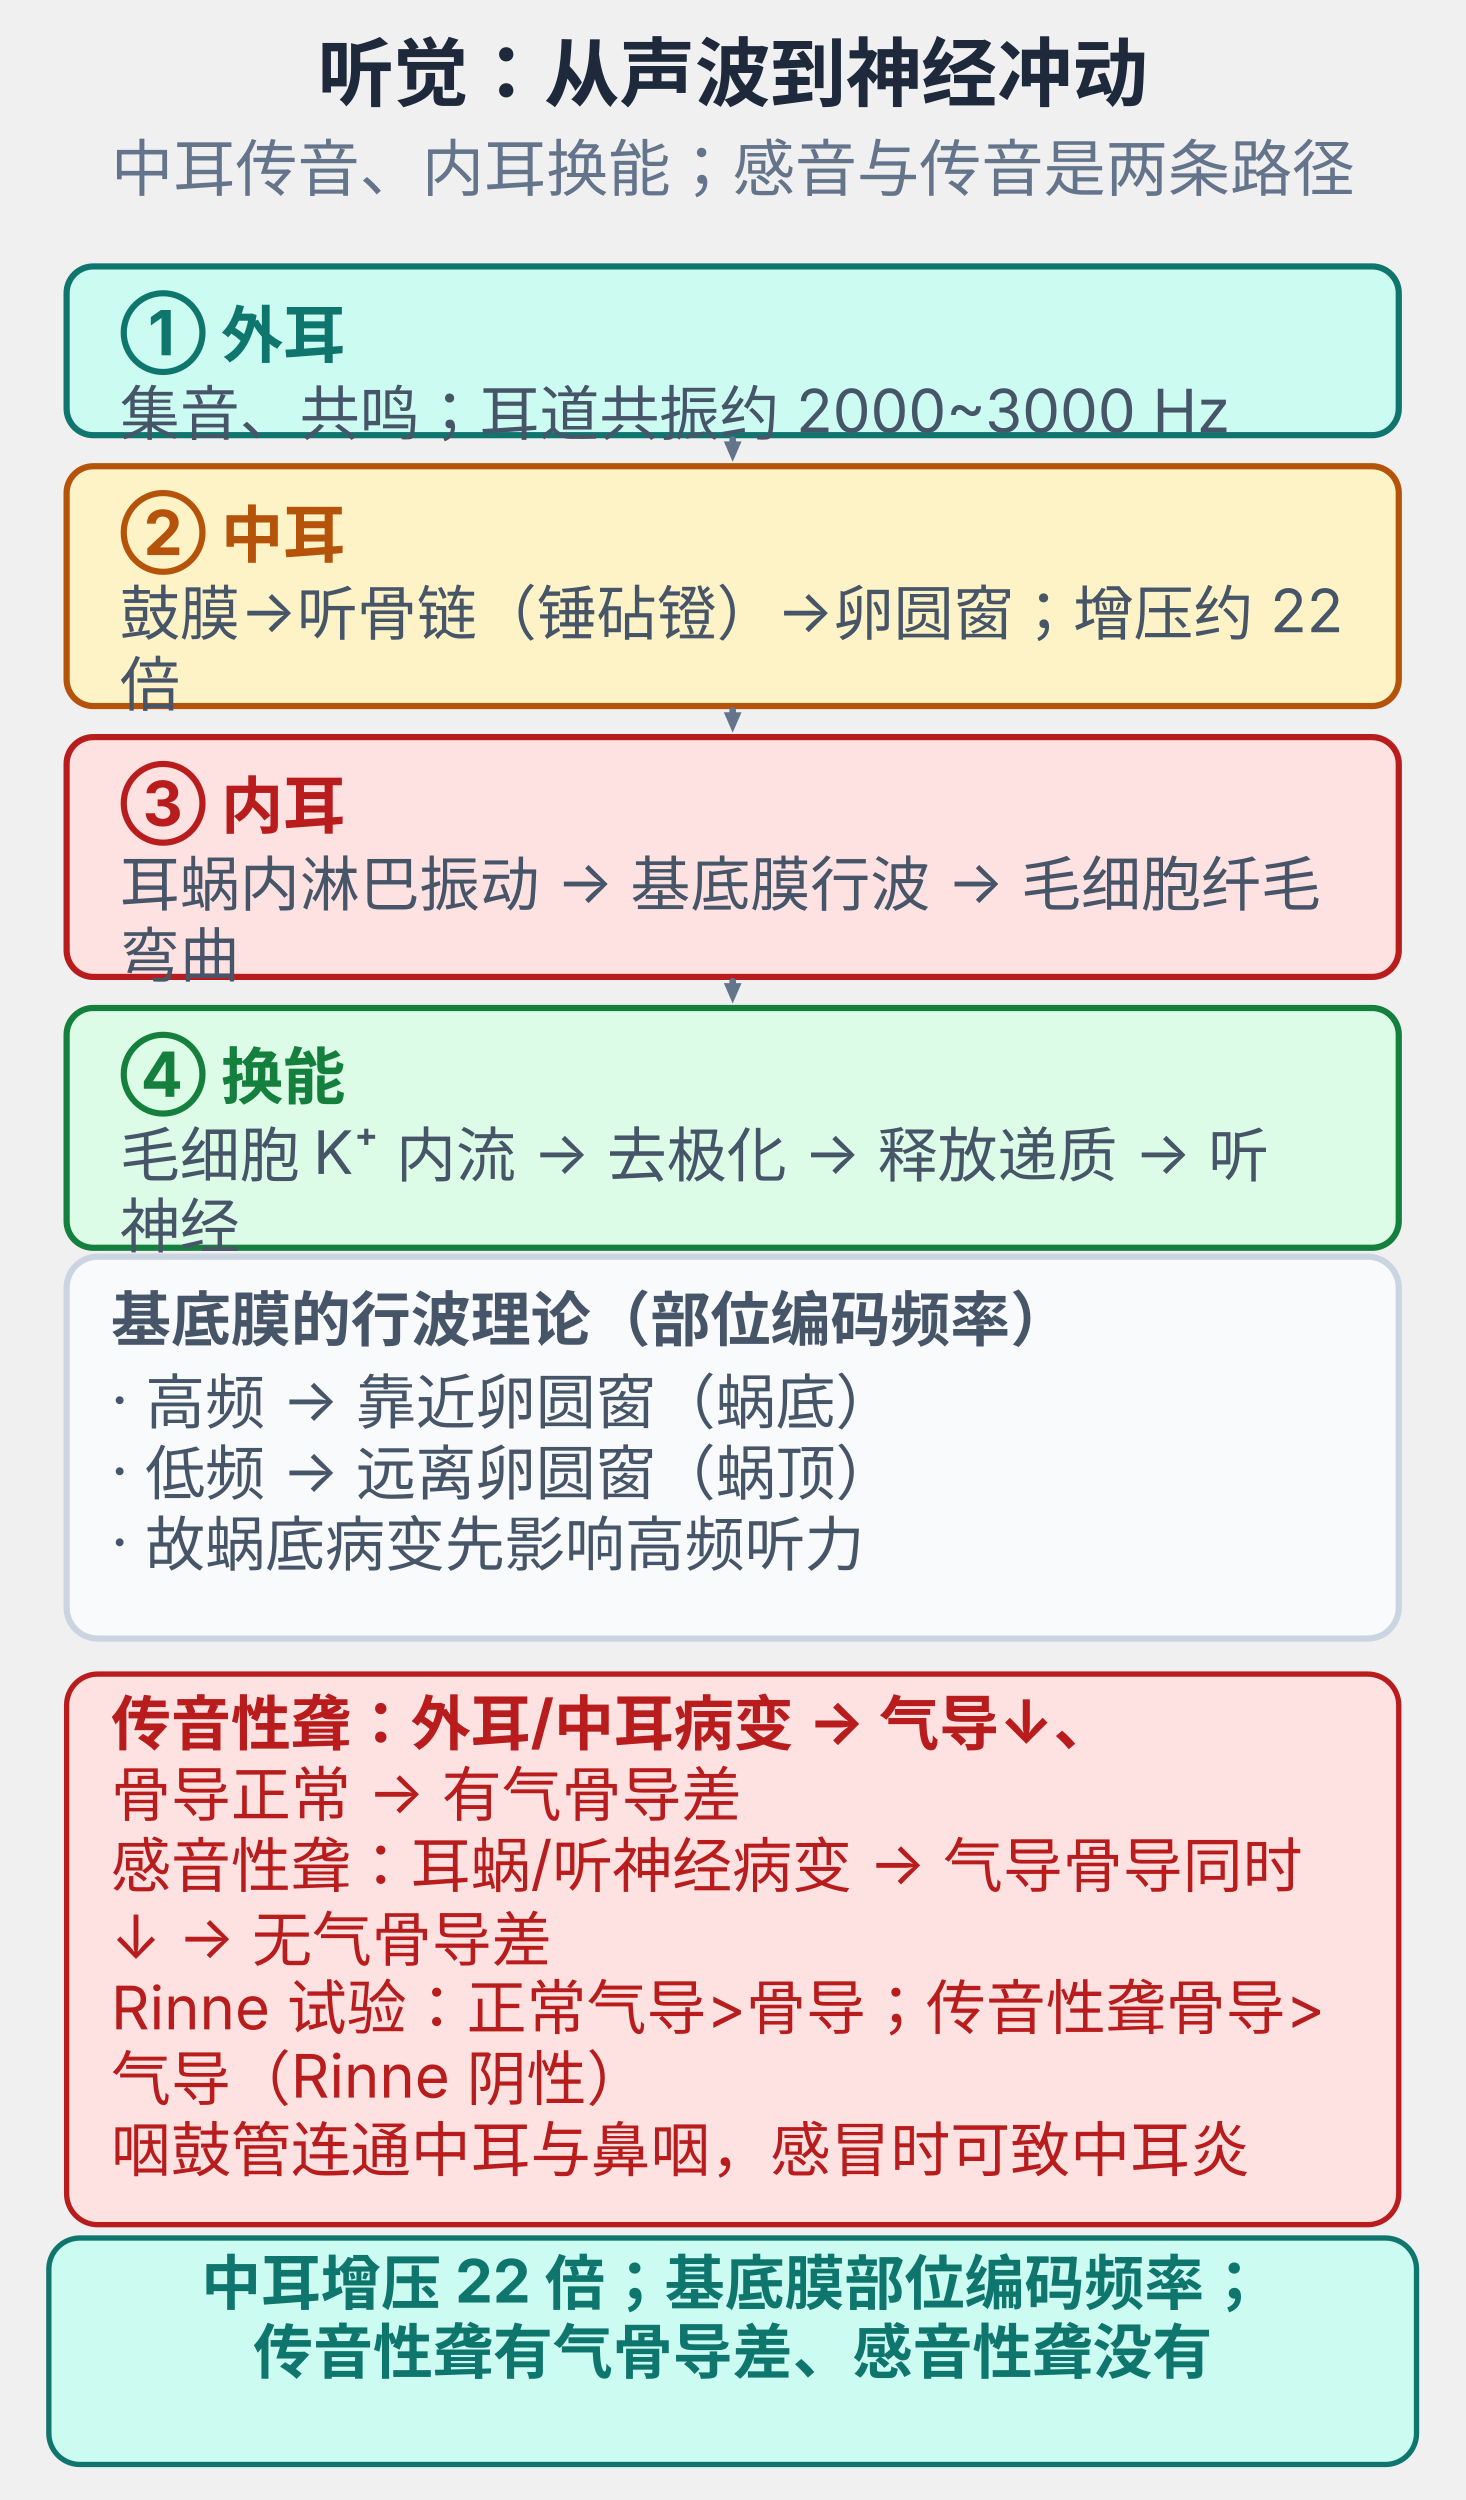
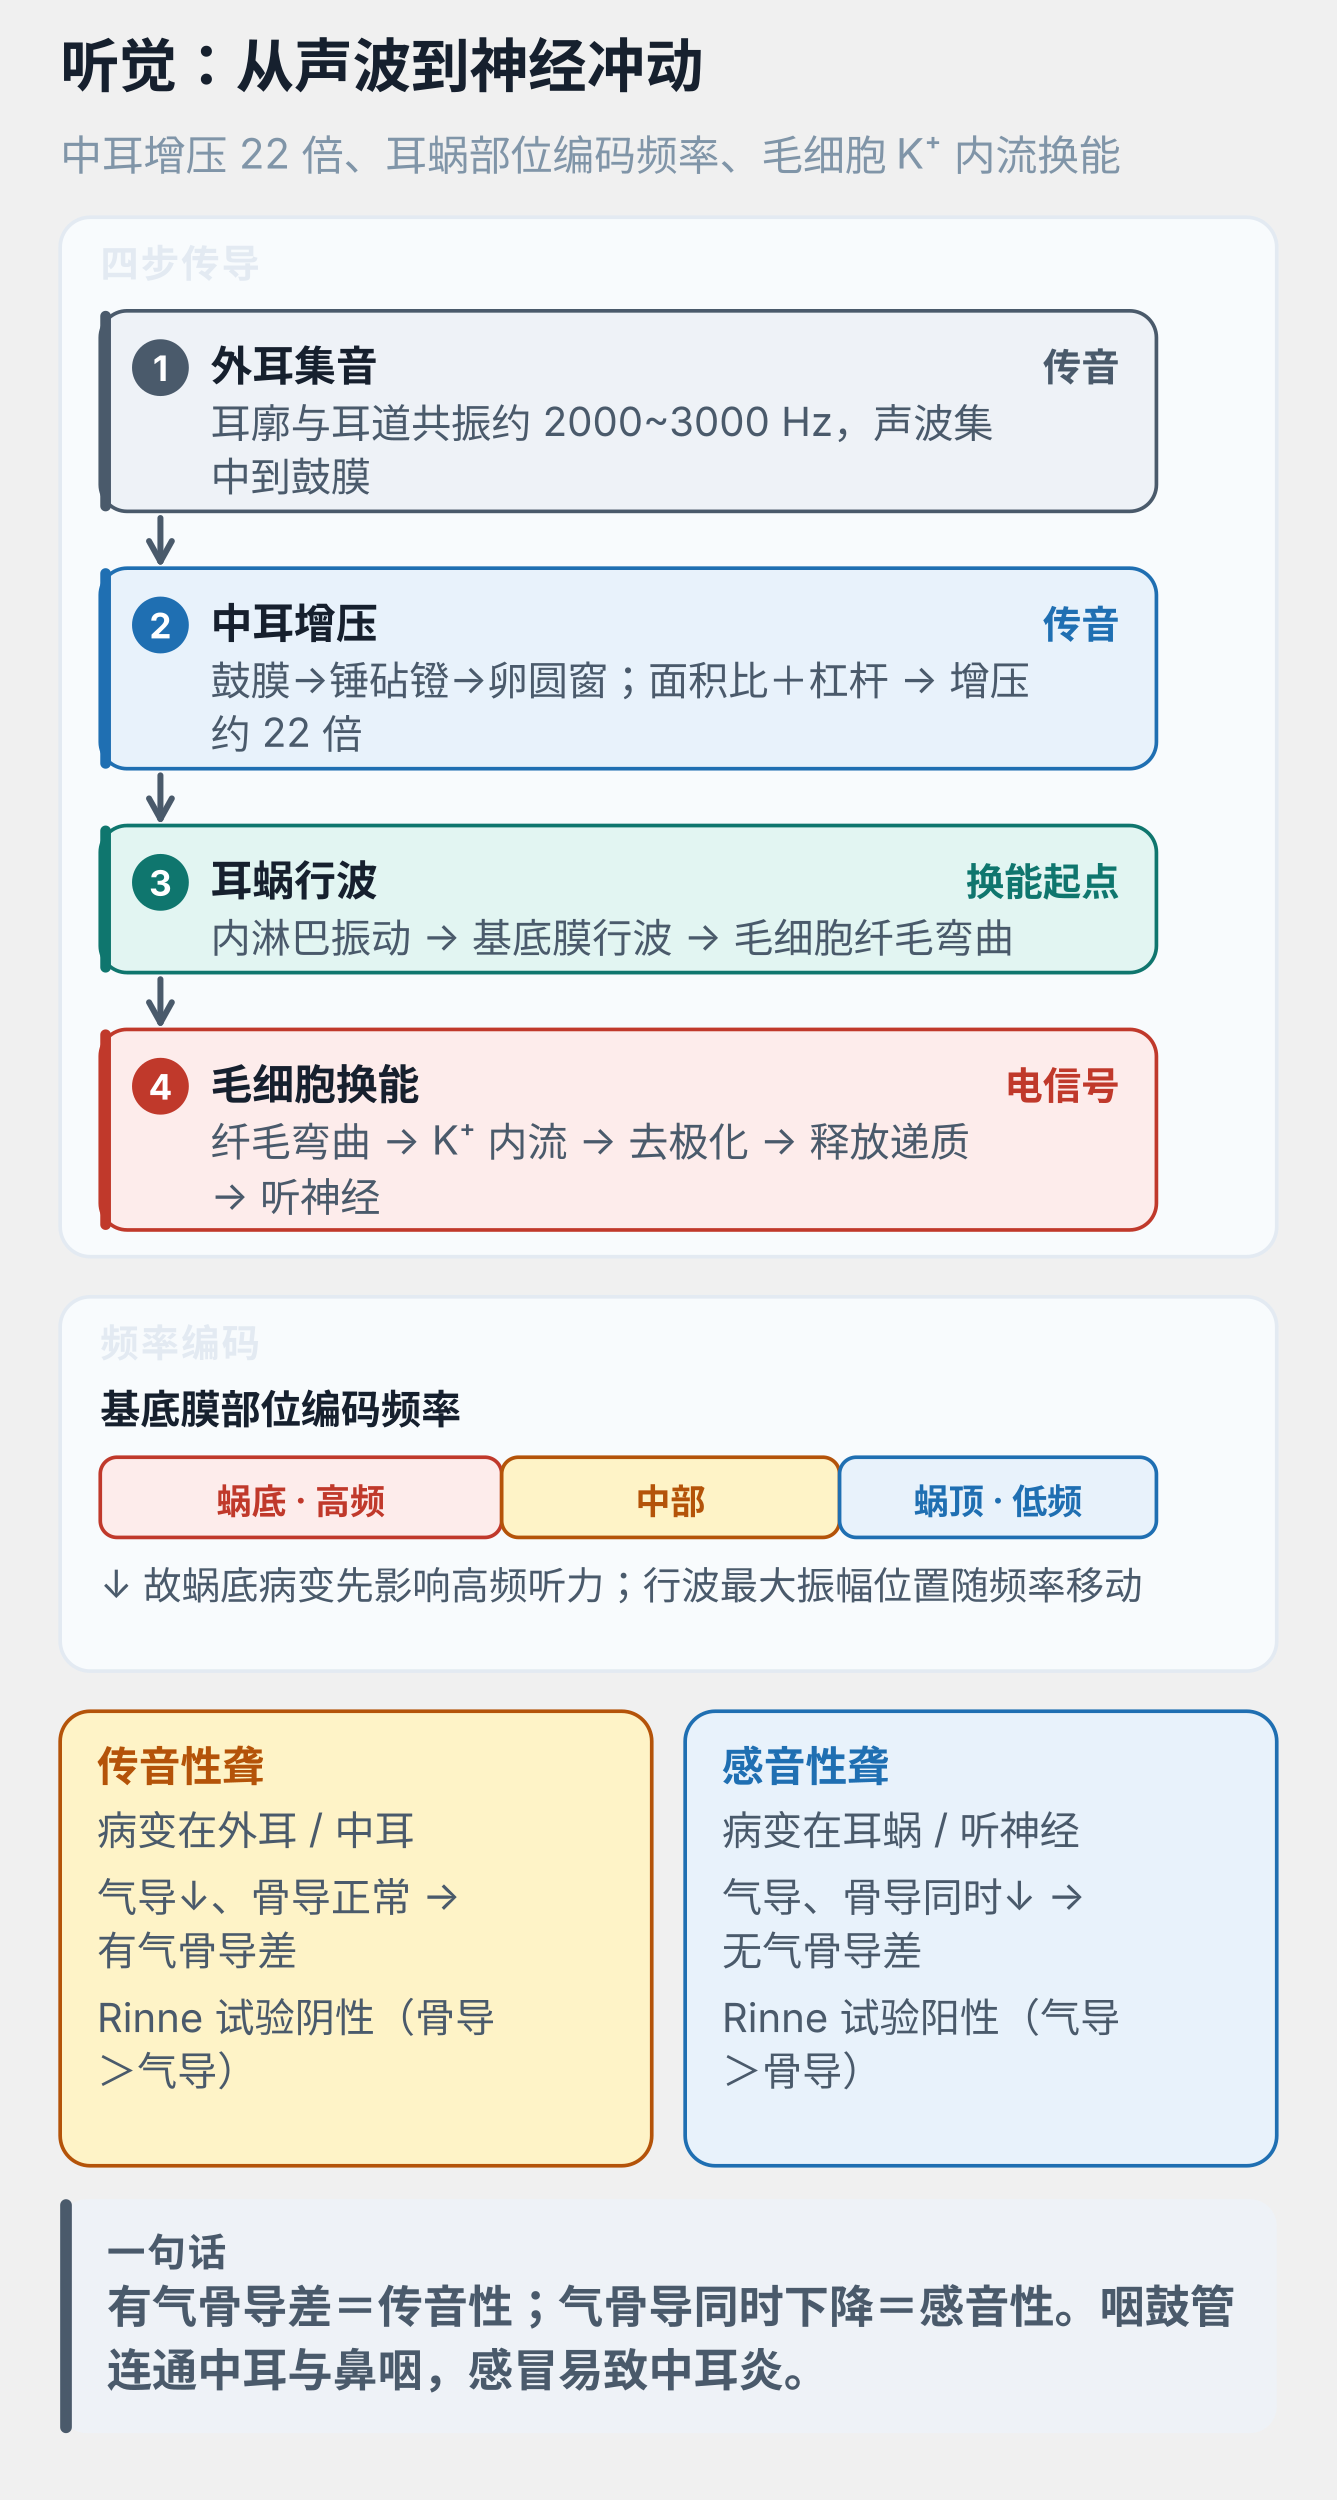
- <svg xmlns="http://www.w3.org/2000/svg" viewBox="0 0 330 563" width="100%" style="max-width:330px;display:block;margin:0 auto;background:#ffffff;border-radius:10px" role="img">
-   <text x="165.0" y="22.6" text-anchor="middle" font-size="17" font-weight="700" fill="#1e293b" font-family="-apple-system,'PingFang SC','Microsoft YaHei',sans-serif">听觉：从声波到神经冲动</text>
-   <text x="165.0" y="43.0" text-anchor="middle" font-size="14" font-weight="400" fill="#64748b" font-family="-apple-system,'PingFang SC','Microsoft YaHei',sans-serif">中耳传音、内耳换能；感音与传音是两条路径</text>
-   <rect x="15.0" y="60.0" width="300.0" height="38.0" rx="6" fill="#ccfbf1" stroke="#0f766e" stroke-width="1.4" />
-   <text x="27.0" y="80.0" text-anchor="start" font-size="14" font-weight="700" fill="#0f766e" font-family="-apple-system,'PingFang SC','Microsoft YaHei',sans-serif">① 外耳</text>
-   <text x="27.0" y="98.0" text-anchor="start" font-size="13.5" font-weight="400" fill="#475569" font-family="-apple-system,'PingFang SC','Microsoft YaHei',sans-serif">集音、共鸣；耳道共振约 2000~3000 Hz</text>
-   <line x1="165.0" y1="99.0" x2="165.0" y2="99.5" stroke="#64748b" stroke-width="1.5" stroke-linecap="round" />
-   <polygon points="165.0,104.0 163.0,99.4 167.0,99.4" fill="#64748b" />
-   <rect x="15.0" y="105.0" width="300.0" height="54.0" rx="6" fill="#fef3c7" stroke="#b45309" stroke-width="1.4" />
-   <text x="27.0" y="125.0" text-anchor="start" font-size="14" font-weight="700" fill="#b45309" font-family="-apple-system,'PingFang SC','Microsoft YaHei',sans-serif">② 中耳</text>
-   <text x="27.0" y="143.0" text-anchor="start" font-size="13.5" font-weight="400" fill="#475569" font-family="-apple-system,'PingFang SC','Microsoft YaHei',sans-serif">鼓膜→听骨链（锤砧镫）→卵圆窗；增压约 22 </text>
-   <text x="27.0" y="159.0" text-anchor="start" font-size="13.5" font-weight="400" fill="#475569" font-family="-apple-system,'PingFang SC','Microsoft YaHei',sans-serif">倍</text>
-   <line x1="165.0" y1="160.0" x2="165.0" y2="160.5" stroke="#64748b" stroke-width="1.5" stroke-linecap="round" />
-   <polygon points="165.0,165.0 163.0,160.4 167.0,160.4" fill="#64748b" />
-   <rect x="15.0" y="166.0" width="300.0" height="54.0" rx="6" fill="#fee2e2" stroke="#b91c1c" stroke-width="1.4" />
-   <text x="27.0" y="186.0" text-anchor="start" font-size="14" font-weight="700" fill="#b91c1c" font-family="-apple-system,'PingFang SC','Microsoft YaHei',sans-serif">③ 内耳</text>
-   <text x="27.0" y="204.0" text-anchor="start" font-size="13.5" font-weight="400" fill="#475569" font-family="-apple-system,'PingFang SC','Microsoft YaHei',sans-serif">耳蜗内淋巴振动 → 基底膜行波 → 毛细胞纤毛</text>
-   <text x="27.0" y="220.0" text-anchor="start" font-size="13.5" font-weight="400" fill="#475569" font-family="-apple-system,'PingFang SC','Microsoft YaHei',sans-serif">弯曲</text>
-   <line x1="165.0" y1="221.0" x2="165.0" y2="221.5" stroke="#64748b" stroke-width="1.5" stroke-linecap="round" />
-   <polygon points="165.0,226.0 163.0,221.4 167.0,221.4" fill="#64748b" />
-   <rect x="15.0" y="227.0" width="300.0" height="54.0" rx="6" fill="#dcfce7" stroke="#15803d" stroke-width="1.4" />
-   <text x="27.0" y="247.0" text-anchor="start" font-size="14" font-weight="700" fill="#15803d" font-family="-apple-system,'PingFang SC','Microsoft YaHei',sans-serif">④ 换能</text>
-   <text x="27.0" y="265.0" text-anchor="start" font-size="13.5" font-weight="400" fill="#475569" font-family="-apple-system,'PingFang SC','Microsoft YaHei',sans-serif">毛细胞 K⁺ 内流 → 去极化 → 释放递质 → 听</text>
-   <text x="27.0" y="281.0" text-anchor="start" font-size="13.5" font-weight="400" fill="#475569" font-family="-apple-system,'PingFang SC','Microsoft YaHei',sans-serif">神经</text>
-   <rect x="15.0" y="283.0" width="300.0" height="86.0" rx="7" fill="#f8fafc" stroke="#cbd5e1" stroke-width="1.4" />
-   <text x="25.0" y="302.0" text-anchor="start" font-size="13.5" font-weight="700" fill="#475569" font-family="-apple-system,'PingFang SC','Microsoft YaHei',sans-serif">基底膜的行波理论（部位编码频率）</text>
-   <text x="25.0" y="320.0" text-anchor="start" font-size="13.5" font-weight="400" fill="#475569" font-family="-apple-system,'PingFang SC','Microsoft YaHei',sans-serif">· 高频 → 靠近卵圆窗（蜗底）</text>
-   <text x="25.0" y="336.0" text-anchor="start" font-size="13.5" font-weight="400" fill="#475569" font-family="-apple-system,'PingFang SC','Microsoft YaHei',sans-serif">· 低频 → 远离卵圆窗（蜗顶）</text>
-   <text x="25.0" y="352.0" text-anchor="start" font-size="13.5" font-weight="400" fill="#475569" font-family="-apple-system,'PingFang SC','Microsoft YaHei',sans-serif">· 故蜗底病变先影响高频听力</text>
-   <rect x="15.0" y="377.0" width="300.0" height="124.0" rx="7" fill="#fee2e2" stroke="#b91c1c" stroke-width="1.2" />
-   <text x="25.0" y="393.0" text-anchor="start" font-size="13.5" font-weight="700" fill="#b91c1c" font-family="-apple-system,'PingFang SC','Microsoft YaHei',sans-serif">传音性聋：外耳/中耳病变 → 气导↓、</text>
-   <text x="25.0" y="409.0" text-anchor="start" font-size="13.5" font-weight="400" fill="#b91c1c" font-family="-apple-system,'PingFang SC','Microsoft YaHei',sans-serif">骨导正常 → 有气骨导差</text>
-   <text x="25.0" y="425.0" text-anchor="start" font-size="13.5" font-weight="400" fill="#b91c1c" font-family="-apple-system,'PingFang SC','Microsoft YaHei',sans-serif">感音性聋：耳蜗/听神经病变 → 气导骨导同时</text>
-   <text x="25.0" y="441.0" text-anchor="start" font-size="13.5" font-weight="400" fill="#b91c1c" font-family="-apple-system,'PingFang SC','Microsoft YaHei',sans-serif">↓ → 无气骨导差</text>
-   <text x="25.0" y="457.0" text-anchor="start" font-size="13.5" font-weight="400" fill="#b91c1c" font-family="-apple-system,'PingFang SC','Microsoft YaHei',sans-serif">Rinne 试验：正常气导&gt;骨导；传音性聋骨导&gt;</text>
-   <text x="25.0" y="473.0" text-anchor="start" font-size="13.5" font-weight="400" fill="#b91c1c" font-family="-apple-system,'PingFang SC','Microsoft YaHei',sans-serif">气导（Rinne 阴性）</text>
-   <text x="25.0" y="489.0" text-anchor="start" font-size="13.5" font-weight="400" fill="#b91c1c" font-family="-apple-system,'PingFang SC','Microsoft YaHei',sans-serif">咽鼓管连通中耳与鼻咽，感冒时可致中耳炎</text>
-   <rect x="11.0" y="504.0" width="308.0" height="51.0" rx="7" fill="#ccfbf1" stroke="#0f766e" stroke-width="1.2" />
-   <text x="165.0" y="519.0" text-anchor="middle" font-size="13.5" font-weight="700" fill="#0f766e" font-family="-apple-system,'PingFang SC','Microsoft YaHei',sans-serif">中耳增压 22 倍；基底膜部位编码频率；</text>
-   <text x="165.0" y="534.5" text-anchor="middle" font-size="13.5" font-weight="700" fill="#0f766e" font-family="-apple-system,'PingFang SC','Microsoft YaHei',sans-serif">传音性聋有气骨导差、感音性聋没有</text>
+ <svg xmlns="http://www.w3.org/2000/svg" viewBox="0 0 400 748" width="100%" style="max-width:400px;display:block;margin:0 auto;background:#ffffff;border-radius:12px" role="img" aria-label="听觉：从声波到神经冲动">
+   <text x="18.0" y="26.0" font-size="17.5" font-weight="700" fill="#16202e" font-family="-apple-system,BlinkMacSystemFont,'PingFang SC','Microsoft YaHei',sans-serif">听觉：从声波到神经冲动</text>
+   <text x="18.0" y="51.0" font-size="12.5" font-weight="400" fill="#8095a8" font-family="-apple-system,BlinkMacSystemFont,'PingFang SC','Microsoft YaHei',sans-serif">中耳增压 22 倍、耳蜗部位编码频率、毛细胞 K⁺ 内流换能</text>
+   <rect x="18.0" y="65.0" width="364.0" height="311.0" rx="9" fill="#f8fbfd" stroke="#e3eaf2" stroke-width="1.1" />
+   <text x="30.0" y="83.0" font-size="11.5" font-weight="700" fill="#e3eaf2" letter-spacing="0.6" font-family="-apple-system,BlinkMacSystemFont,'PingFang SC','Microsoft YaHei',sans-serif">四步传导</text>
+   <rect x="30.0" y="93.0" width="316.0" height="60.0" rx="8" fill="#eef2f7" stroke="#4a5a6b" stroke-width="1.1" />
+   <rect x="30.0" y="93.0" width="3.2" height="60.0" rx="1.6" fill="#4a5a6b" />
+   <circle cx="48" cy="110" r="8.5" fill="#4a5a6b" />
+   <text x="48.0" y="114.0" text-anchor="middle" font-size="10.5" font-weight="700" fill="#ffffff" font-family="-apple-system,BlinkMacSystemFont,'PingFang SC','Microsoft YaHei',sans-serif">1</text>
+   <text x="63.0" y="114.0" font-size="12.5" font-weight="700" fill="#16202e" font-family="-apple-system,BlinkMacSystemFont,'PingFang SC','Microsoft YaHei',sans-serif">外耳集音</text>
+   <text x="335.0" y="114.0" text-anchor="end" font-size="11.5" font-weight="700" fill="#4a5a6b" font-family="-apple-system,BlinkMacSystemFont,'PingFang SC','Microsoft YaHei',sans-serif">传音</text>
+   <text x="63.0" y="131.0" font-size="12" font-weight="400" fill="#4a5a6b" font-family="-apple-system,BlinkMacSystemFont,'PingFang SC','Microsoft YaHei',sans-serif">耳廓与耳道共振约 2000~3000 Hz，声波集</text>
+   <text x="63.0" y="147.0" font-size="12" font-weight="400" fill="#4a5a6b" font-family="-apple-system,BlinkMacSystemFont,'PingFang SC','Microsoft YaHei',sans-serif">中到鼓膜</text>
+   <line x1="48.0" y1="155.0" x2="48.0" y2="168.0" stroke="#4a5a6b" stroke-width="1.8" stroke-linecap="round" />
+   <line x1="48.0" y1="168.0" x2="44.6" y2="161.9" stroke="#4a5a6b" stroke-width="1.8" stroke-linecap="round" />
+   <line x1="48.0" y1="168.0" x2="51.4" y2="161.9" stroke="#4a5a6b" stroke-width="1.8" stroke-linecap="round" />
+   <rect x="30.0" y="170.0" width="316.0" height="60.0" rx="8" fill="#e8f2fb" stroke="#1f6fb2" stroke-width="1.1" />
+   <rect x="30.0" y="170.0" width="3.2" height="60.0" rx="1.6" fill="#1f6fb2" />
+   <circle cx="48" cy="187" r="8.5" fill="#1f6fb2" />
+   <text x="48.0" y="191.0" text-anchor="middle" font-size="10.5" font-weight="700" fill="#ffffff" font-family="-apple-system,BlinkMacSystemFont,'PingFang SC','Microsoft YaHei',sans-serif">2</text>
+   <text x="63.0" y="191.0" font-size="12.5" font-weight="700" fill="#16202e" font-family="-apple-system,BlinkMacSystemFont,'PingFang SC','Microsoft YaHei',sans-serif">中耳增压</text>
+   <text x="335.0" y="191.0" text-anchor="end" font-size="11.5" font-weight="700" fill="#1f6fb2" font-family="-apple-system,BlinkMacSystemFont,'PingFang SC','Microsoft YaHei',sans-serif">传音</text>
+   <text x="63.0" y="208.0" font-size="12" font-weight="400" fill="#4a5a6b" font-family="-apple-system,BlinkMacSystemFont,'PingFang SC','Microsoft YaHei',sans-serif">鼓膜→锤砧镫→卵圆窗；面积比＋杠杆 → 增压</text>
+   <text x="63.0" y="224.0" font-size="12" font-weight="400" fill="#4a5a6b" font-family="-apple-system,BlinkMacSystemFont,'PingFang SC','Microsoft YaHei',sans-serif">约 22 倍</text>
+   <line x1="48.0" y1="232.0" x2="48.0" y2="245.0" stroke="#4a5a6b" stroke-width="1.8" stroke-linecap="round" />
+   <line x1="48.0" y1="245.0" x2="44.6" y2="238.9" stroke="#4a5a6b" stroke-width="1.8" stroke-linecap="round" />
+   <line x1="48.0" y1="245.0" x2="51.4" y2="238.9" stroke="#4a5a6b" stroke-width="1.8" stroke-linecap="round" />
+   <rect x="30.0" y="247.0" width="316.0" height="44.0" rx="8" fill="#e2f5f2" stroke="#0f766e" stroke-width="1.1" />
+   <rect x="30.0" y="247.0" width="3.2" height="44.0" rx="1.6" fill="#0f766e" />
+   <circle cx="48" cy="264" r="8.5" fill="#0f766e" />
+   <text x="48.0" y="268.0" text-anchor="middle" font-size="10.5" font-weight="700" fill="#ffffff" font-family="-apple-system,BlinkMacSystemFont,'PingFang SC','Microsoft YaHei',sans-serif">3</text>
+   <text x="63.0" y="268.0" font-size="12.5" font-weight="700" fill="#16202e" font-family="-apple-system,BlinkMacSystemFont,'PingFang SC','Microsoft YaHei',sans-serif">耳蜗行波</text>
+   <text x="335.0" y="268.0" text-anchor="end" font-size="11.5" font-weight="700" fill="#0f766e" font-family="-apple-system,BlinkMacSystemFont,'PingFang SC','Microsoft YaHei',sans-serif">换能起点</text>
+   <text x="63.0" y="285.0" font-size="12" font-weight="400" fill="#4a5a6b" font-family="-apple-system,BlinkMacSystemFont,'PingFang SC','Microsoft YaHei',sans-serif">内淋巴振动 → 基底膜行波 → 毛细胞纤毛弯曲</text>
+   <line x1="48.0" y1="293.0" x2="48.0" y2="306.0" stroke="#4a5a6b" stroke-width="1.8" stroke-linecap="round" />
+   <line x1="48.0" y1="306.0" x2="44.6" y2="299.9" stroke="#4a5a6b" stroke-width="1.8" stroke-linecap="round" />
+   <line x1="48.0" y1="306.0" x2="51.4" y2="299.9" stroke="#4a5a6b" stroke-width="1.8" stroke-linecap="round" />
+   <rect x="30.0" y="308.0" width="316.0" height="60.0" rx="8" fill="#fdeceb" stroke="#c0392b" stroke-width="1.1" />
+   <rect x="30.0" y="308.0" width="3.2" height="60.0" rx="1.6" fill="#c0392b" />
+   <circle cx="48" cy="325" r="8.5" fill="#c0392b" />
+   <text x="48.0" y="329.0" text-anchor="middle" font-size="10.5" font-weight="700" fill="#ffffff" font-family="-apple-system,BlinkMacSystemFont,'PingFang SC','Microsoft YaHei',sans-serif">4</text>
+   <text x="63.0" y="329.0" font-size="12.5" font-weight="700" fill="#16202e" font-family="-apple-system,BlinkMacSystemFont,'PingFang SC','Microsoft YaHei',sans-serif">毛细胞换能</text>
+   <text x="335.0" y="329.0" text-anchor="end" font-size="11.5" font-weight="700" fill="#c0392b" font-family="-apple-system,BlinkMacSystemFont,'PingFang SC','Microsoft YaHei',sans-serif">电信号</text>
+   <text x="63.0" y="346.0" font-size="12" font-weight="400" fill="#4a5a6b" font-family="-apple-system,BlinkMacSystemFont,'PingFang SC','Microsoft YaHei',sans-serif">纤毛弯曲 → K⁺ 内流 → 去极化 → 释放递质</text>
+   <text x="63.0" y="362.0" font-size="12" font-weight="400" fill="#4a5a6b" font-family="-apple-system,BlinkMacSystemFont,'PingFang SC','Microsoft YaHei',sans-serif">→ 听神经</text>
+   <rect x="18.0" y="388.0" width="364.0" height="112.0" rx="9" fill="#f8fbfd" stroke="#e3eaf2" stroke-width="1.1" />
+   <text x="30.0" y="406.0" font-size="11.5" font-weight="700" fill="#e3eaf2" letter-spacing="0.6" font-family="-apple-system,BlinkMacSystemFont,'PingFang SC','Microsoft YaHei',sans-serif">频率编码</text>
+   <text x="30.0" y="426.0" font-size="12" font-weight="700" fill="#16202e" font-family="-apple-system,BlinkMacSystemFont,'PingFang SC','Microsoft YaHei',sans-serif">基底膜部位编码频率</text>
+   <rect x="30.0" y="436.0" width="120.1" height="24.0" rx="5" fill="#fdeceb" stroke="#c0392b" stroke-width="1.1" />
+   <text x="90.0" y="453.0" text-anchor="middle" font-size="10.5" font-weight="700" fill="#c0392b" font-family="-apple-system,BlinkMacSystemFont,'PingFang SC','Microsoft YaHei',sans-serif">蜗底 · 高频</text>
+   <rect x="150.1" y="436.0" width="101.1" height="24.0" rx="5" fill="#fef3c7" stroke="#b45309" stroke-width="1.1" />
+   <text x="200.6" y="453.0" text-anchor="middle" font-size="10.5" font-weight="700" fill="#b45309" font-family="-apple-system,BlinkMacSystemFont,'PingFang SC','Microsoft YaHei',sans-serif">中部</text>
+   <rect x="251.2" y="436.0" width="94.8" height="24.0" rx="5" fill="#e8f2fb" stroke="#1f6fb2" stroke-width="1.1" />
+   <text x="298.6" y="453.0" text-anchor="middle" font-size="10.5" font-weight="700" fill="#1f6fb2" font-family="-apple-system,BlinkMacSystemFont,'PingFang SC','Microsoft YaHei',sans-serif">蜗顶 · 低频</text>
+   <text x="30.0" y="478.0" font-size="11.5" font-weight="400" fill="#4a5a6b" font-family="-apple-system,BlinkMacSystemFont,'PingFang SC','Microsoft YaHei',sans-serif">↓ 故蜗底病变先影响高频听力；行波最大振幅位置随频率移动</text>
+   <rect x="18.0" y="512.0" width="177.0" height="136.0" rx="9" fill="#fef3c7" stroke="#b45309" stroke-width="1.1" />
+   <text x="29.0" y="533.0" font-size="12.5" font-weight="700" fill="#b45309" font-family="-apple-system,BlinkMacSystemFont,'PingFang SC','Microsoft YaHei',sans-serif">传音性聋</text>
+   <text x="29.0" y="552.0" font-size="12" font-weight="400" fill="#4a5a6b" font-family="-apple-system,BlinkMacSystemFont,'PingFang SC','Microsoft YaHei',sans-serif">病变在外耳 / 中耳</text>
+   <text x="29.0" y="572.0" font-size="12" font-weight="400" fill="#4a5a6b" font-family="-apple-system,BlinkMacSystemFont,'PingFang SC','Microsoft YaHei',sans-serif">气导↓、骨导正常 → </text>
+   <text x="29.0" y="588.0" font-size="12" font-weight="400" fill="#4a5a6b" font-family="-apple-system,BlinkMacSystemFont,'PingFang SC','Microsoft YaHei',sans-serif">有气骨导差</text>
+   <text x="29.0" y="608.0" font-size="12" font-weight="400" fill="#4a5a6b" font-family="-apple-system,BlinkMacSystemFont,'PingFang SC','Microsoft YaHei',sans-serif">Rinne 试验阴性（骨导</text>
+   <text x="29.0" y="624.0" font-size="12" font-weight="400" fill="#4a5a6b" font-family="-apple-system,BlinkMacSystemFont,'PingFang SC','Microsoft YaHei',sans-serif">＞气导）</text>
+   <rect x="205.0" y="512.0" width="177.0" height="136.0" rx="9" fill="#e8f2fb" stroke="#1f6fb2" stroke-width="1.1" />
+   <text x="216.0" y="533.0" font-size="12.5" font-weight="700" fill="#1f6fb2" font-family="-apple-system,BlinkMacSystemFont,'PingFang SC','Microsoft YaHei',sans-serif">感音性聋</text>
+   <text x="216.0" y="552.0" font-size="12" font-weight="400" fill="#4a5a6b" font-family="-apple-system,BlinkMacSystemFont,'PingFang SC','Microsoft YaHei',sans-serif">病变在耳蜗 / 听神经</text>
+   <text x="216.0" y="572.0" font-size="12" font-weight="400" fill="#4a5a6b" font-family="-apple-system,BlinkMacSystemFont,'PingFang SC','Microsoft YaHei',sans-serif">气导、骨导同时↓ → </text>
+   <text x="216.0" y="588.0" font-size="12" font-weight="400" fill="#4a5a6b" font-family="-apple-system,BlinkMacSystemFont,'PingFang SC','Microsoft YaHei',sans-serif">无气骨导差</text>
+   <text x="216.0" y="608.0" font-size="12" font-weight="400" fill="#4a5a6b" font-family="-apple-system,BlinkMacSystemFont,'PingFang SC','Microsoft YaHei',sans-serif">Rinne 试验阳性（气导</text>
+   <text x="216.0" y="624.0" font-size="12" font-weight="400" fill="#4a5a6b" font-family="-apple-system,BlinkMacSystemFont,'PingFang SC','Microsoft YaHei',sans-serif">＞骨导）</text>
+   <rect x="18.0" y="658.0" width="364.0" height="70.0" rx="8" fill="#eef2f7" />
+   <rect x="18.0" y="658.0" width="3.5" height="70.0" rx="1.8" fill="#4a5a6b" />
+   <text x="32.0" y="678.0" font-size="11.5" font-weight="700" fill="#4a5a6b" letter-spacing="0.6" font-family="-apple-system,BlinkMacSystemFont,'PingFang SC','Microsoft YaHei',sans-serif">一句话</text>
+   <text x="32.0" y="695.0" font-size="13.5" font-weight="700" fill="#4a5a6b" font-family="-apple-system,BlinkMacSystemFont,'PingFang SC','Microsoft YaHei',sans-serif">有气骨导差＝传音性；气骨导同时下降＝感音性。咽鼓管</text>
+   <text x="32.0" y="714.0" font-size="13.5" font-weight="700" fill="#4a5a6b" font-family="-apple-system,BlinkMacSystemFont,'PingFang SC','Microsoft YaHei',sans-serif">连通中耳与鼻咽，感冒易致中耳炎。</text>
</svg>
